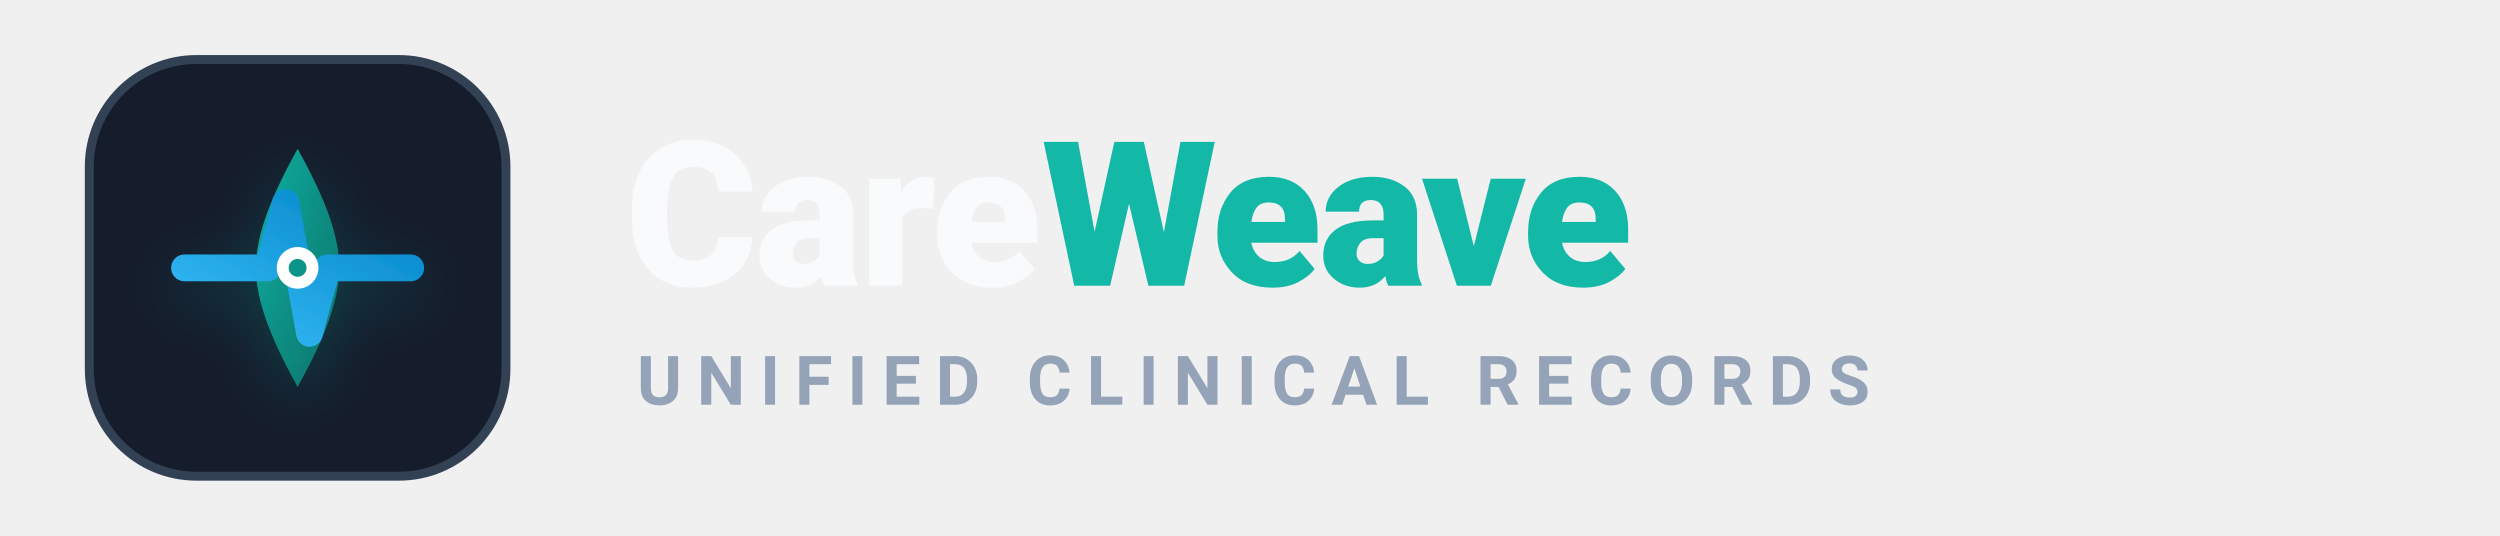
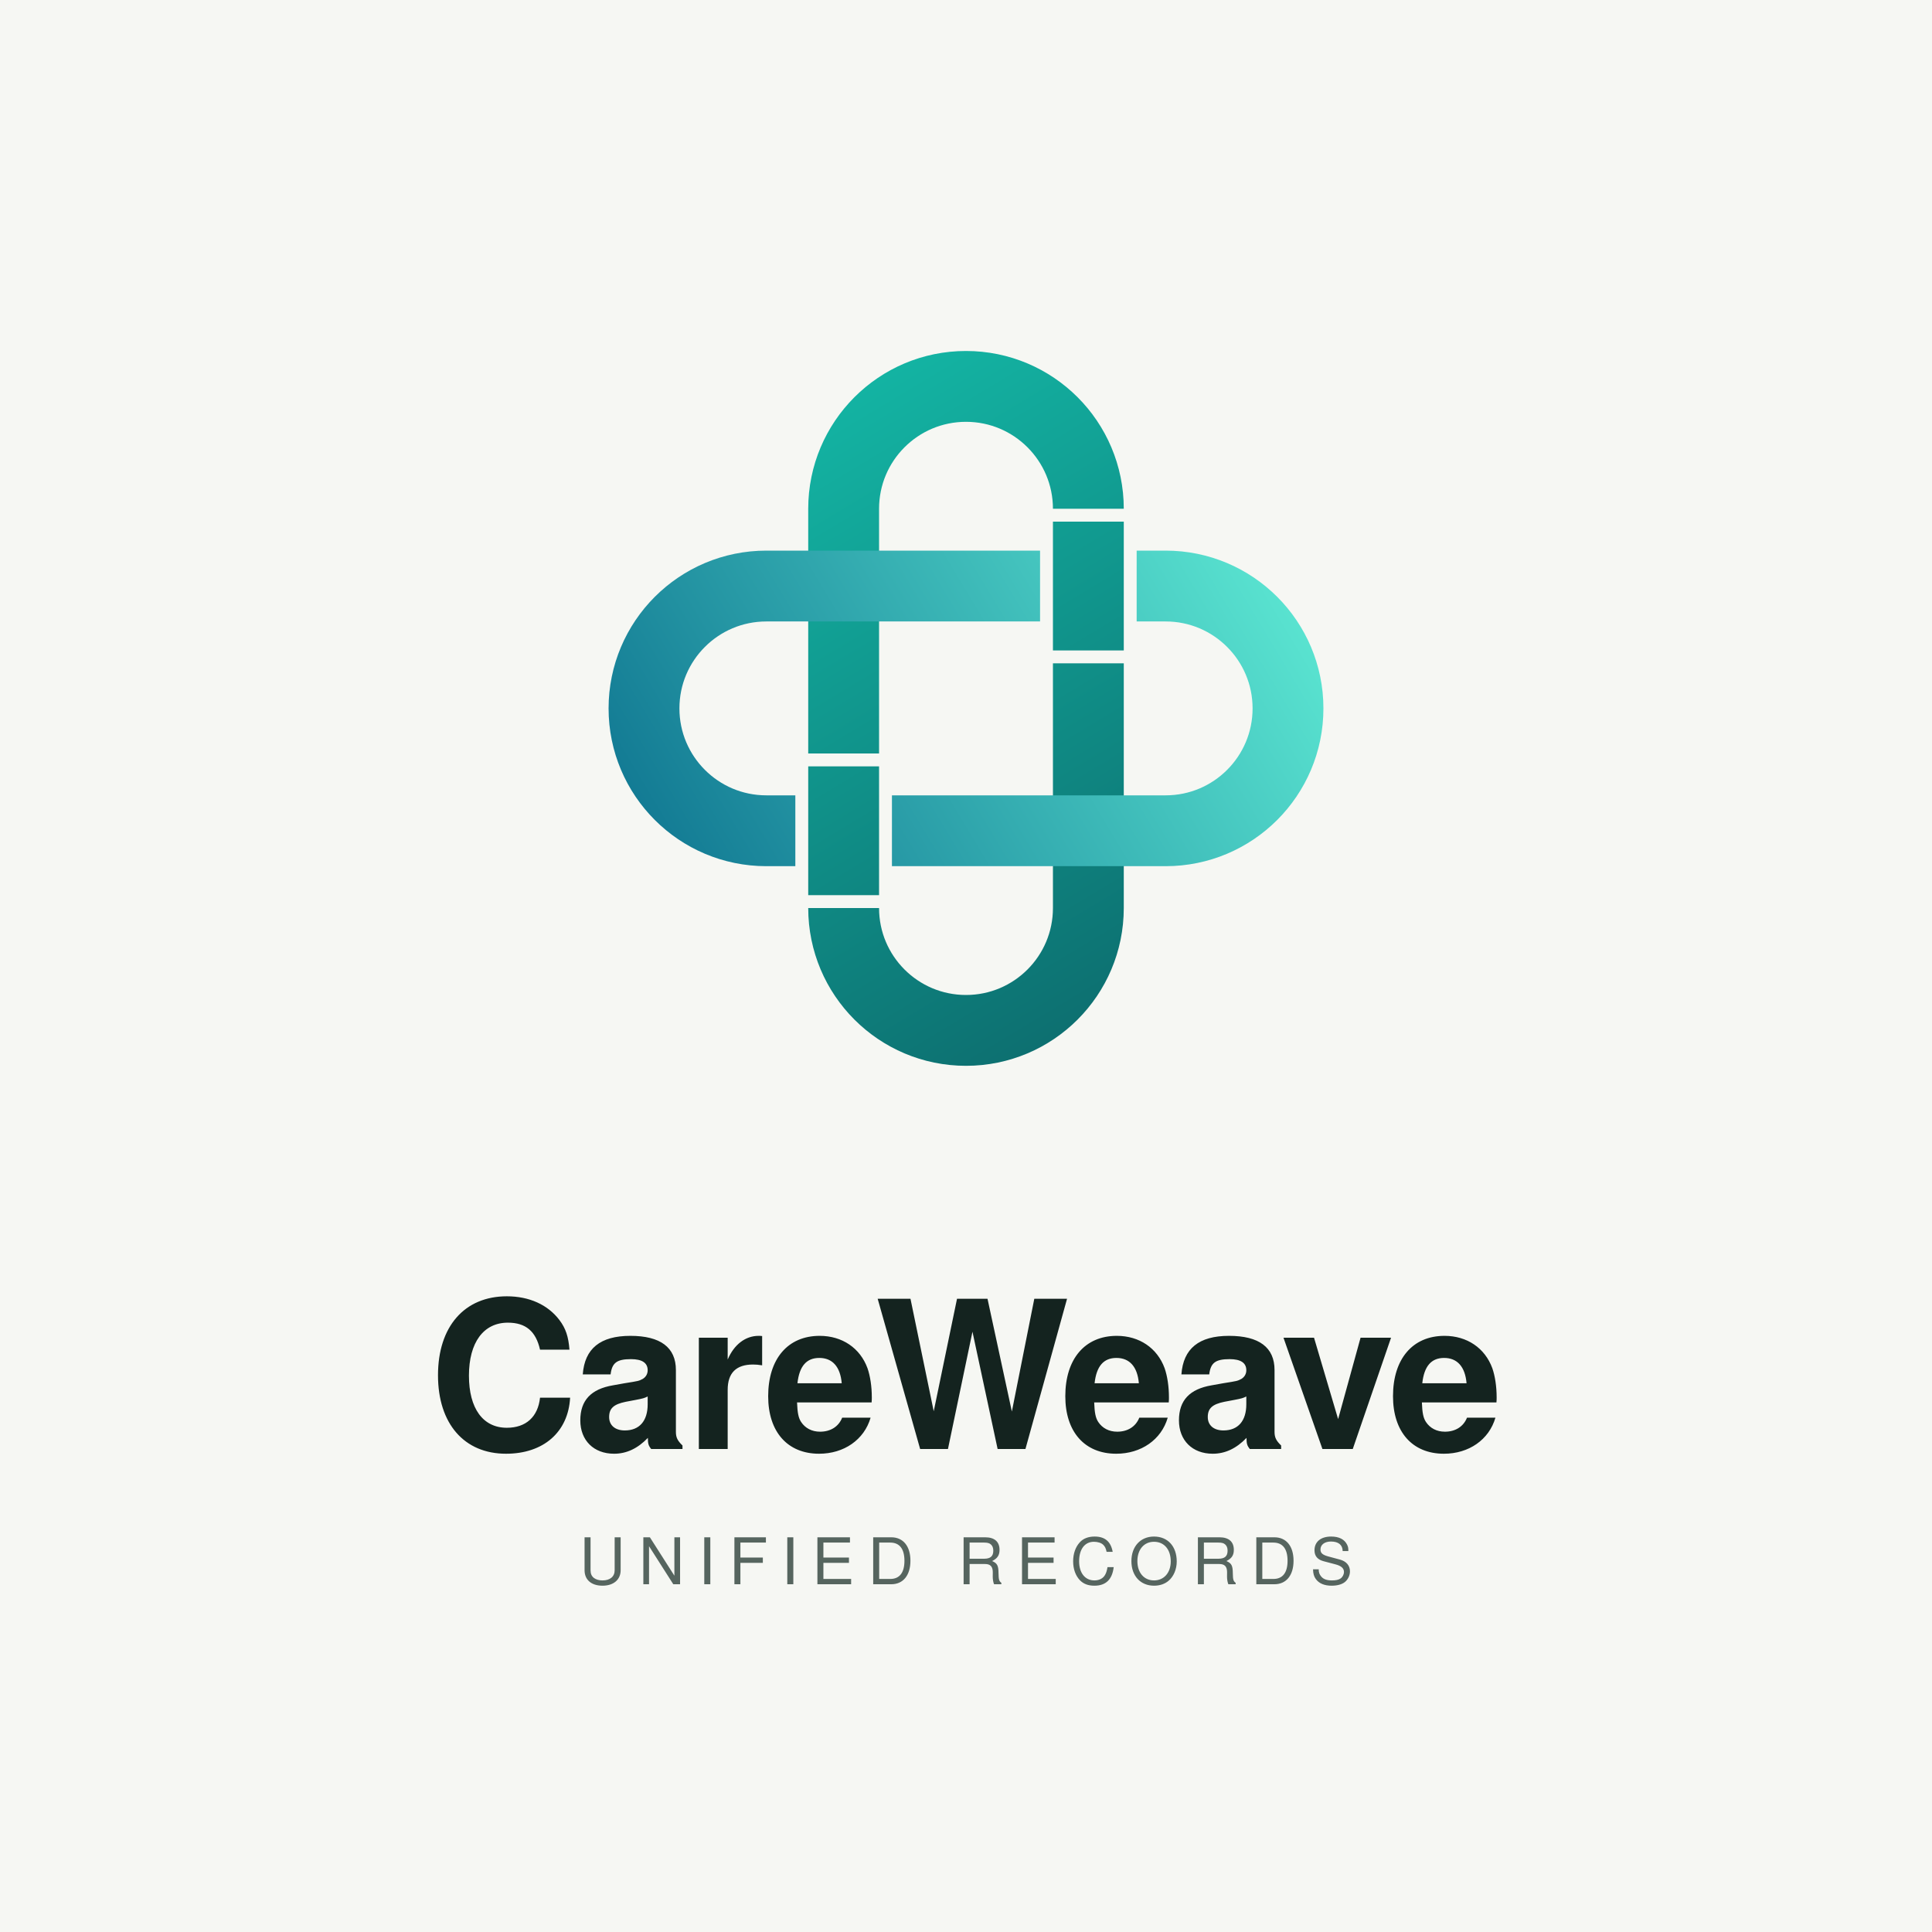
- <svg xmlns="http://www.w3.org/2000/svg" viewBox="0 0 420 90" width="420" height="90" fill="none">
+ <svg xmlns="http://www.w3.org/2000/svg" viewBox="0 0 600 600" width="600" height="600">
  <defs>
-     <linearGradient id="cwWeaveGrad1" x1="0%" y1="0%" x2="100%" y2="100%">
-       <stop offset="0%" stop-color="#14b8a6" />
-       <stop offset="50%" stop-color="#0d9488" />
-       <stop offset="100%" stop-color="#0f766e" />
+     <linearGradient id="g1" gradientUnits="userSpaceOnUse" x1="-60" y1="-100" x2="60" y2="100">
+       <stop offset="0" stop-color="#14b8a6" />
+       <stop offset="1" stop-color="#0c6b6d" />
    </linearGradient>
-     <linearGradient id="cwWeaveGrad2" x1="0%" y1="100%" x2="100%" y2="0%">
-       <stop offset="0%" stop-color="#38bdf8" />
-       <stop offset="100%" stop-color="#0284c7" />
+     <linearGradient id="g2" gradientUnits="userSpaceOnUse" x1="100" y1="-60" x2="-100" y2="60">
+       <stop offset="0" stop-color="#5eead4" />
+       <stop offset="1" stop-color="#0e7490" />
    </linearGradient>
-     <filter id="logoGlow" x="-20%" y="-20%" width="140%" height="140%">
-       <feDropShadow dx="0" dy="3" stdDeviation="5" flood-color="#0d9488" flood-opacity="0.3" />
-     </filter>
  </defs>
-   <g transform="translate(15, 10)">
-     <rect width="70" height="70" rx="18" fill="#151c2c" stroke="#334155" stroke-width="1.5" />
-     <g filter="url(#logoGlow)">
-       <path d="M35 15 C30 24, 28 30, 28 35 C28 40, 30 46, 35 55 C40 46, 42 40, 42 35 C42 30, 40 24, 35 15 Z" fill="url(#cwWeaveGrad1)" opacity="0.95" />
-       <path d="M16 35 C22 35, 26 35, 30 35 L33 24 L37 46 L40 35 C44 35, 48 35, 54 35" stroke="url(#cwWeaveGrad2)" stroke-width="4.5" stroke-linecap="round" stroke-linejoin="round" />
-       <circle cx="35" cy="35" r="3.5" fill="#ffffff" />
-       <circle cx="35" cy="35" r="1.5" fill="#0d9488" />
-     </g>
+   <rect width="600" height="600" fill="#f6f7f3" />
+   <g transform="translate(300 220)" fill="none" stroke-linecap="butt">
+     <rect x="-38" y="-100" width="76" height="200" rx="38" stroke="url(#g1)" stroke-width="22" />
+     <rect x="-100" y="-38" width="200" height="76" rx="38" stroke="url(#g2)" stroke-width="22" />
+     <path d="M38 -62 V-14" stroke="#f6f7f3" stroke-width="30" />
+     <path d="M38 -58 V-18" stroke="url(#g1)" stroke-width="22" />
+     <path d="M-38 14 V62" stroke="#f6f7f3" stroke-width="30" />
+     <path d="M-38 18 V58" stroke="url(#g1)" stroke-width="22" />
  </g>
-   <text x="105" y="48" font-family="system-ui, -apple-system, 'Segoe UI', Roboto, sans-serif" font-size="34" font-weight="800" letter-spacing="-0.5" fill="#f8fafc">
-     Care<tspan fill="#14b8a6">Weave</tspan>
-   </text>
-   <text x="107" y="68" font-family="system-ui, -apple-system, 'Segoe UI', Roboto, sans-serif" font-size="11.5" font-weight="600" letter-spacing="2.5" fill="#94a3b8" text-transform="uppercase">
-     UNIFIED CLINICAL RECORDS
-   </text>
+   <text x="300" y="450" text-anchor="middle" font-family="Helvetica, Arial, sans-serif" font-size="64" font-weight="700" fill="#14231f" letter-spacing="-1">CareWeave</text>
+   <text x="300" y="492" text-anchor="middle" font-family="Helvetica, Arial, sans-serif" font-size="20" fill="#56655f" letter-spacing="4">UNIFIED RECORDS</text>
</svg>
